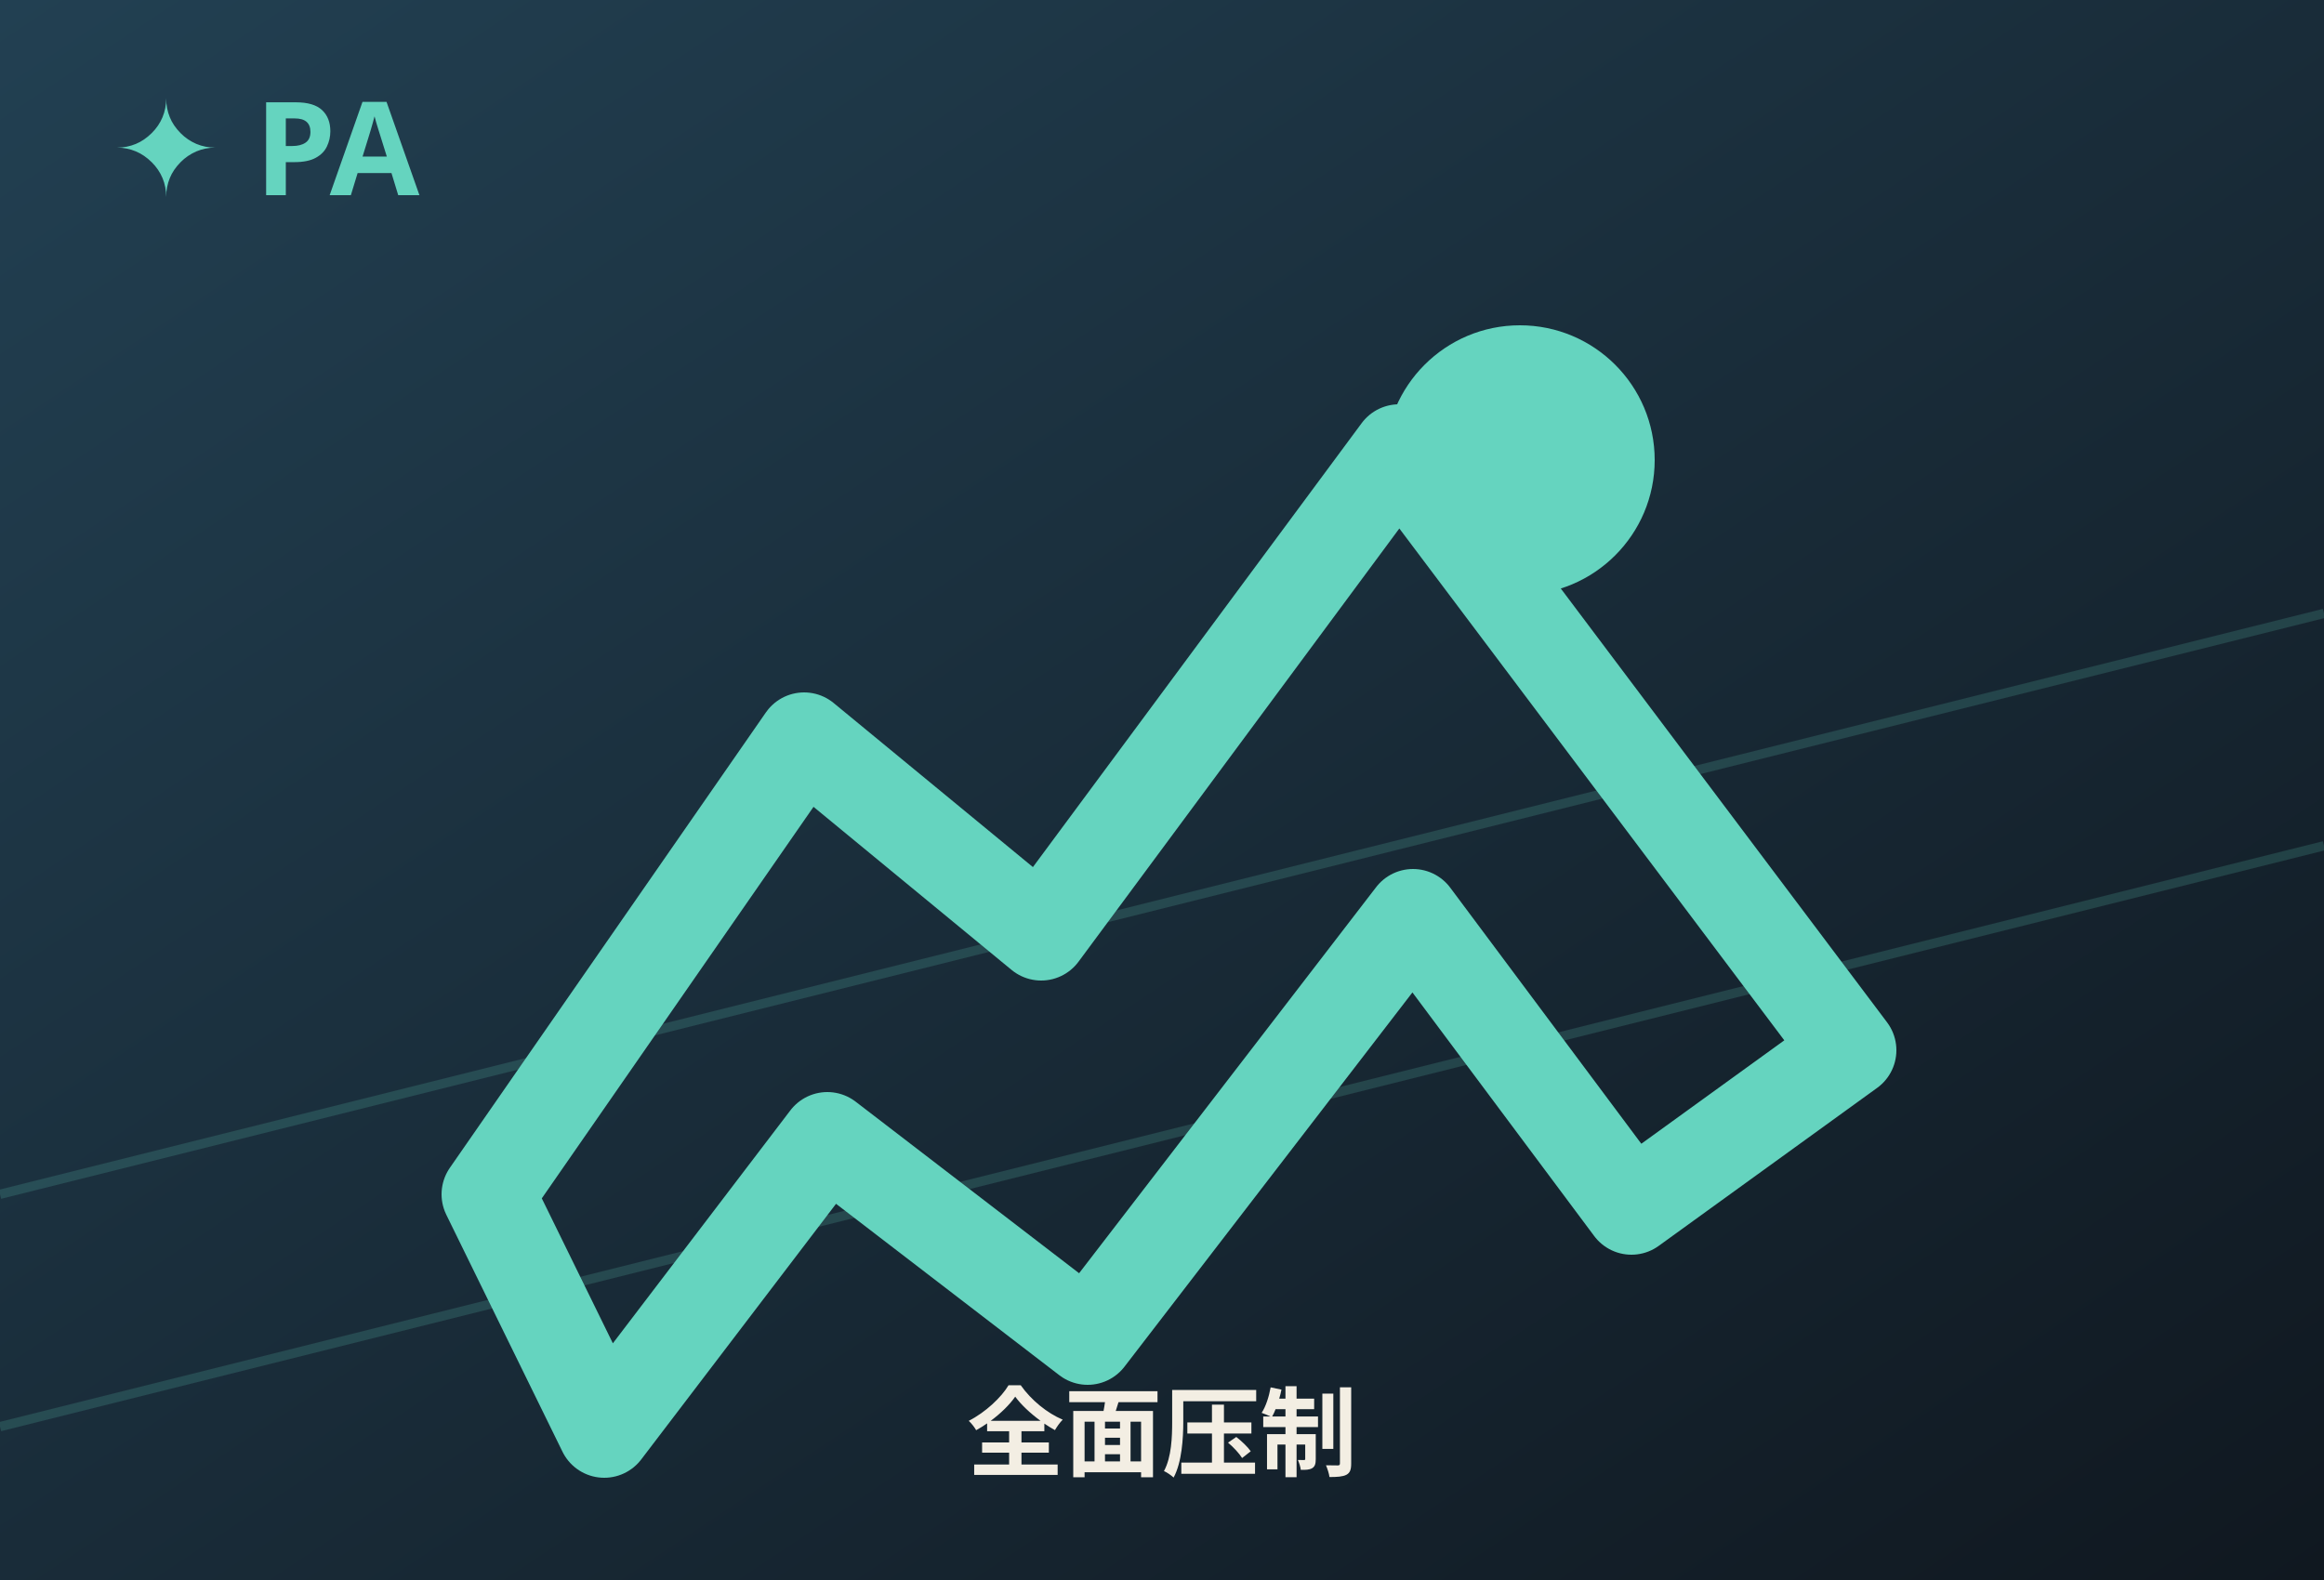
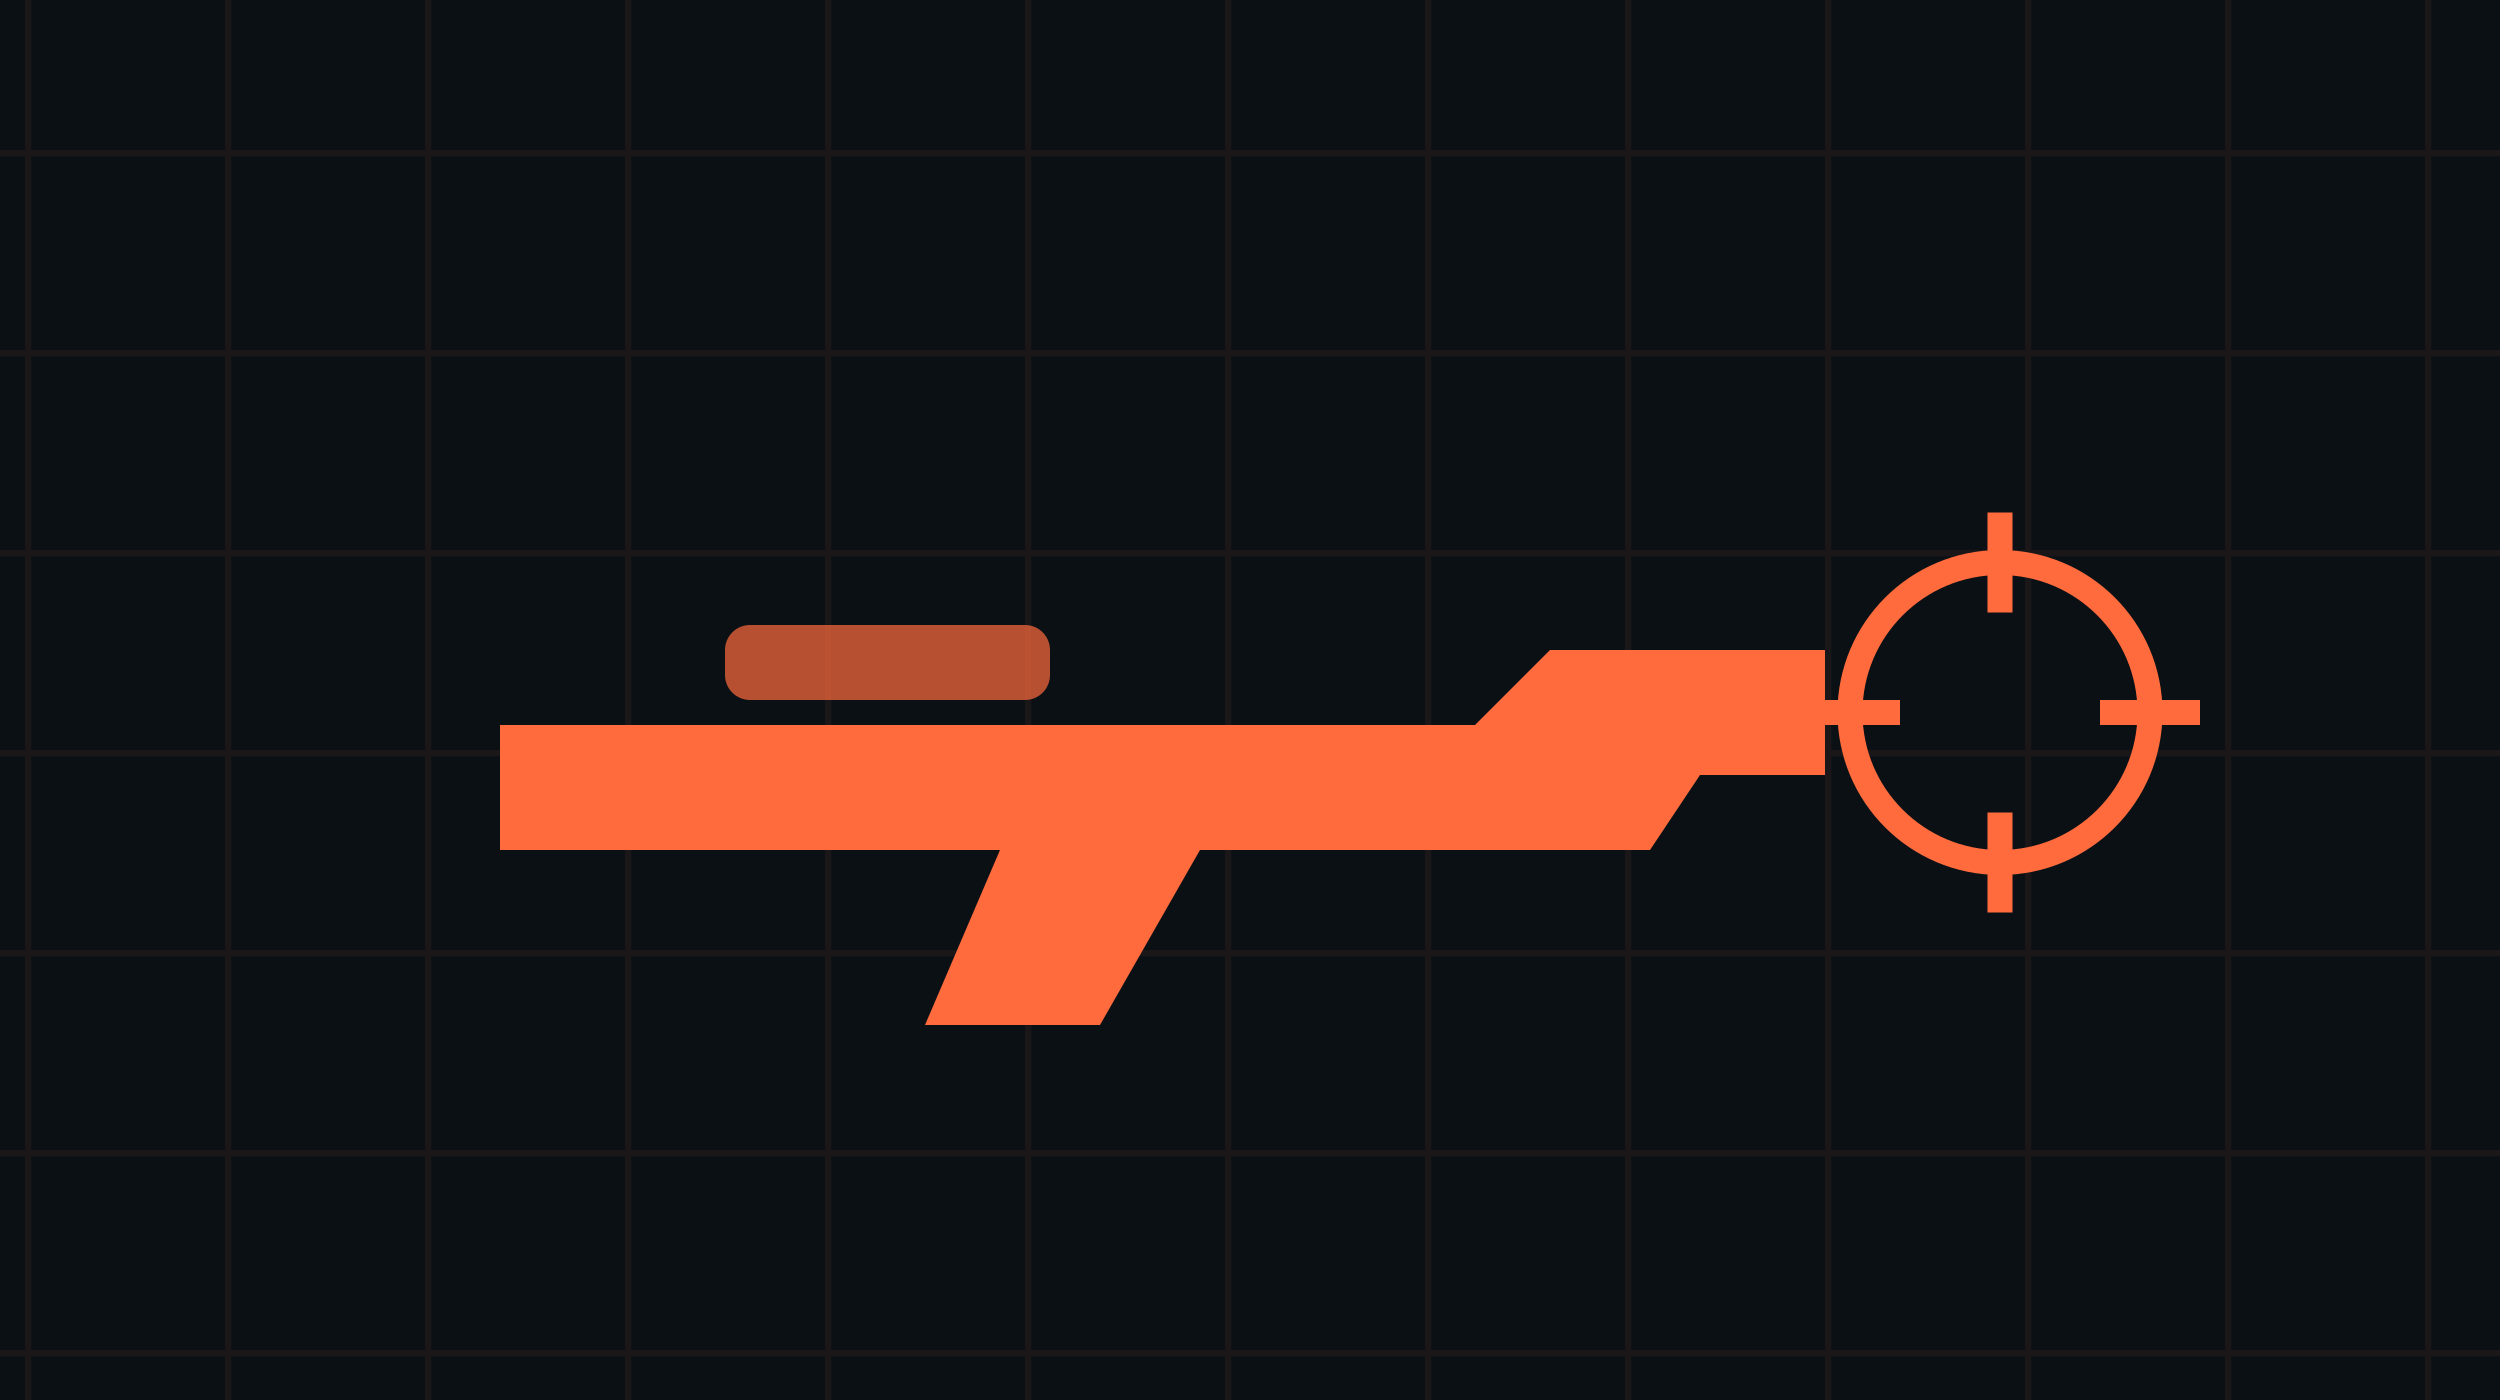
- <svg xmlns="http://www.w3.org/2000/svg" viewBox="0 0 500 340">
+ <svg xmlns="http://www.w3.org/2000/svg" viewBox="0 0 200 112" class="tc-svg" role="img" aria-hidden="true">
  <defs>
-     <linearGradient id="b" x2="1" y2="1">
-       <stop stop-color="#224052" />
-       <stop offset="1" stop-color="#101820" />
-     </linearGradient>
+     <pattern id="g86578" width="16" height="16" patternUnits="userSpaceOnUse" x="2" y="-4">
+       <path d="M16 0H0V16" fill="none" stroke="#ff6b3d" stroke-opacity=".07" stroke-width="1" />
+     </pattern>
  </defs>
-   <rect width="500" height="340" fill="url(#b)" />
-   <path d="M0 257L500 132M0 307L500 182" stroke="#65d4bf" stroke-opacity=".18" stroke-width="2" />
-   <path d="M105 257l68-98 51 42 77-104 97 129-47 34-47-63-70 91-56-43-48 63z" fill="none" stroke="#65d4bf" stroke-width="20" stroke-linejoin="round" />
-   <circle cx="327" cy="99" r="29" fill="#65d4bf" />
-   <text x="24" y="42" fill="#65d4bf" font-family="sans-serif" font-size="28" font-weight="700">✦ PA</text>
-   <text x="250" y="316" text-anchor="middle" fill="#f3eee3" font-family="sans-serif" font-size="21" font-weight="700">全面压制</text>
+   <rect width="200" height="112" fill="#0b1015" />
+   <rect width="200" height="112" fill="url(#g86578)" />
+   <g>
+     <path d="M40 58h78l6-6h22v10h-10l-4 6H96l-8 14H74l6-14H40z" fill="#ff6b3d" />
+     <rect x="58" y="50" width="26" height="6" rx="2" fill="#ff6b3d" opacity=".7" />
+     <circle cx="160" cy="57" r="12" fill="none" stroke="#ff6b3d" stroke-width="2" />
+     <path d="M160 41v8M160 65v8M144 57h8M168 57h8" stroke="#ff6b3d" stroke-width="2" />
+   </g>
</svg>
